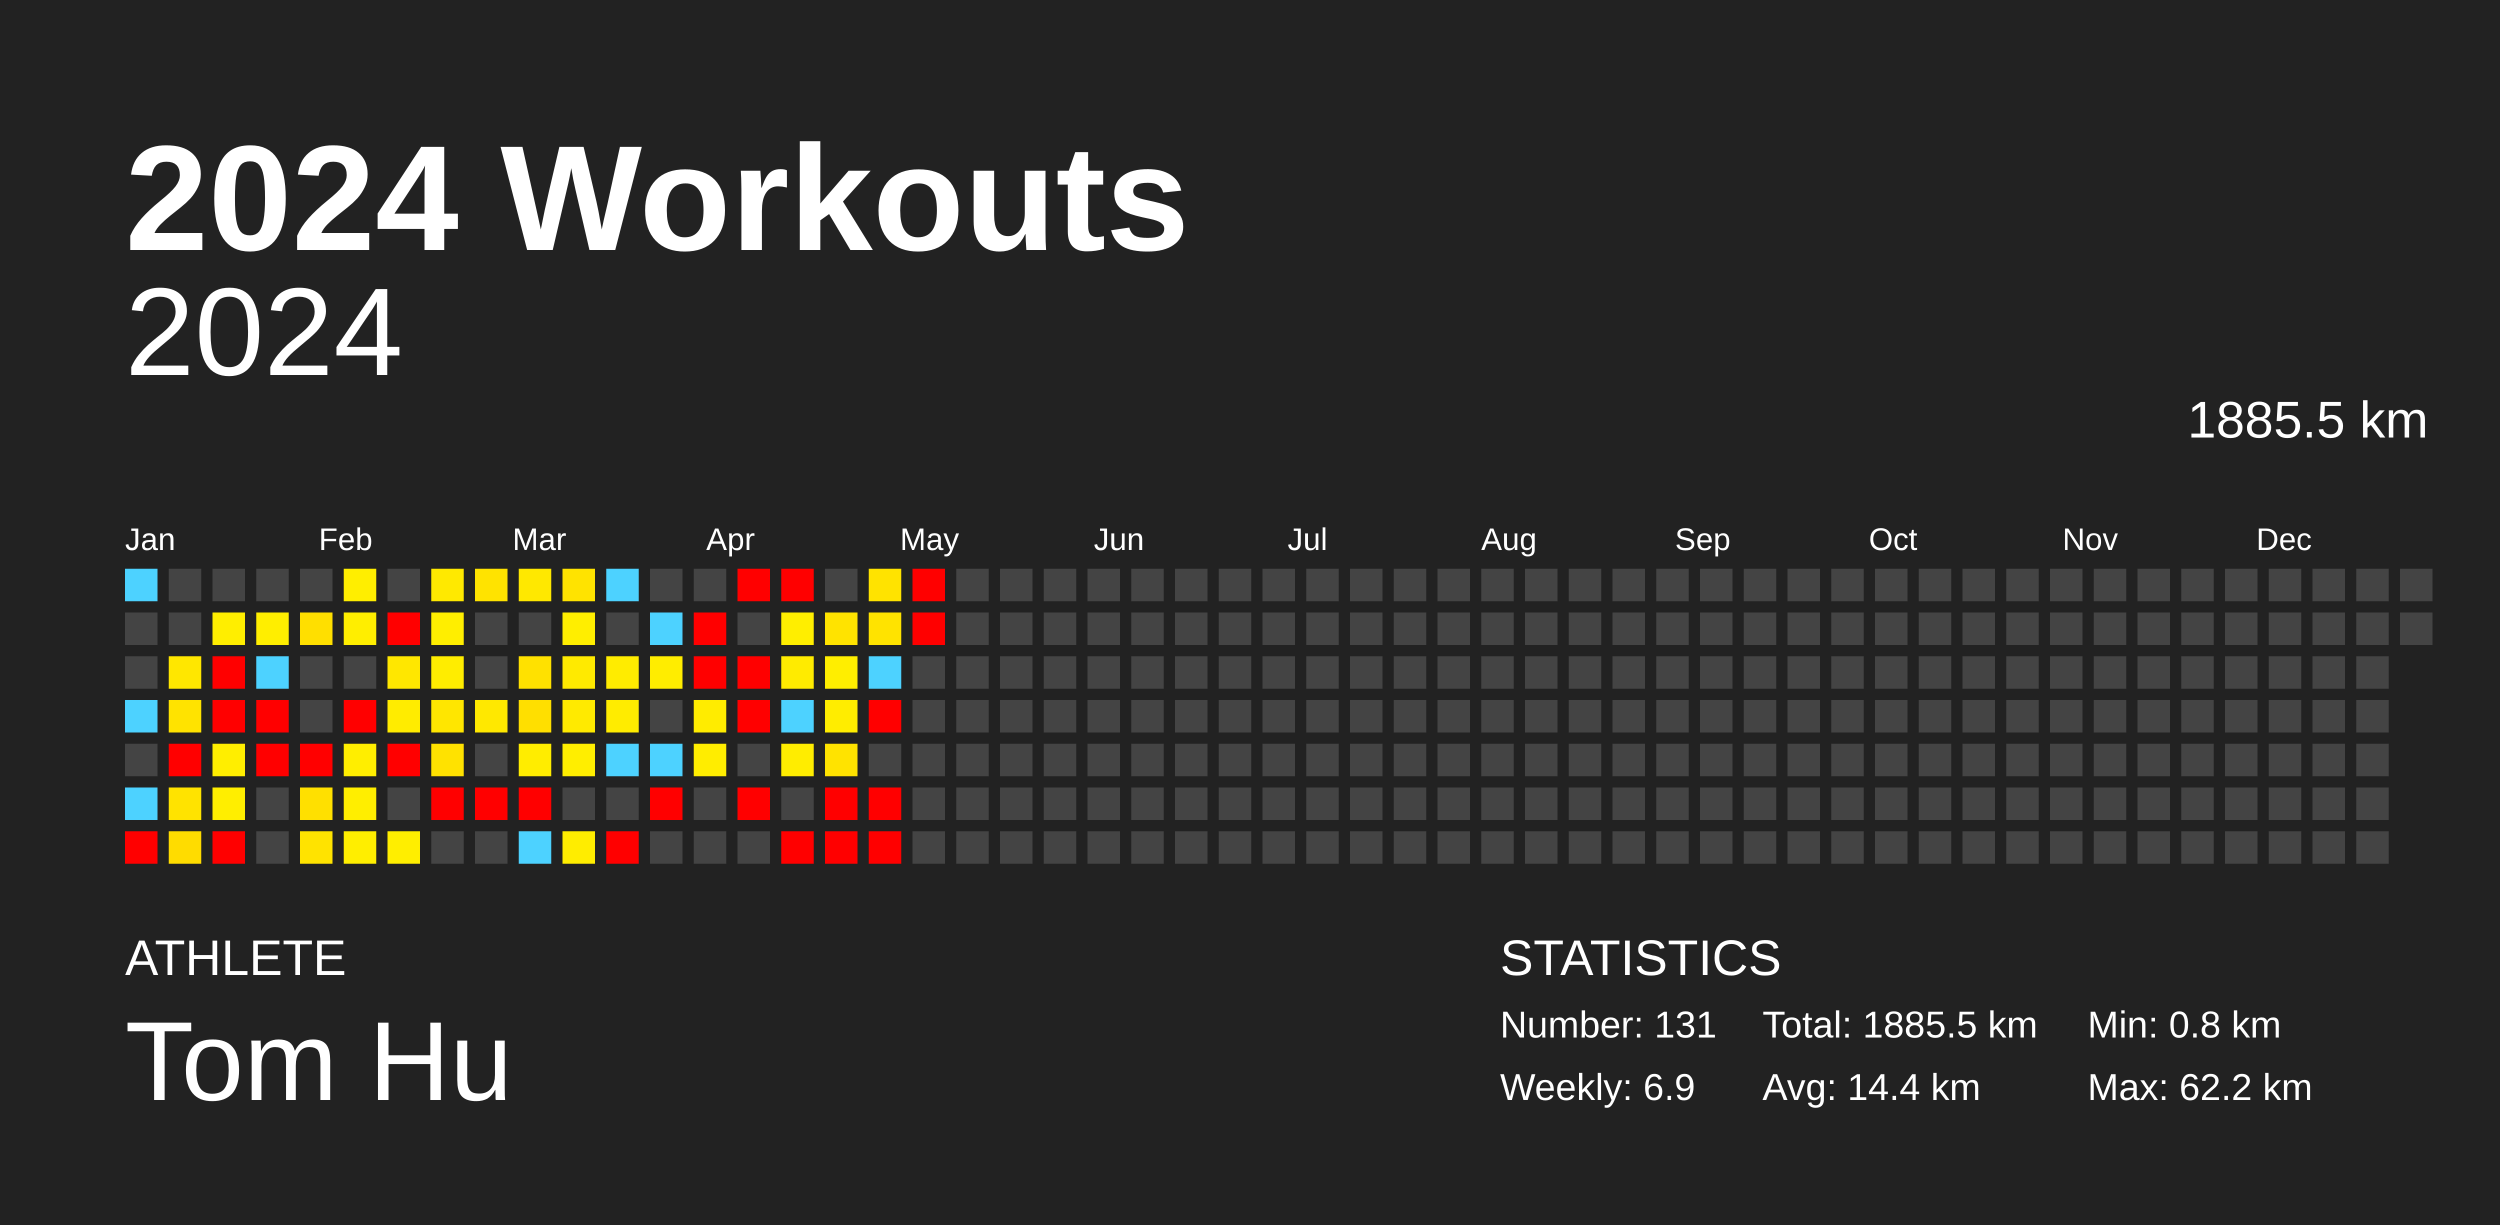
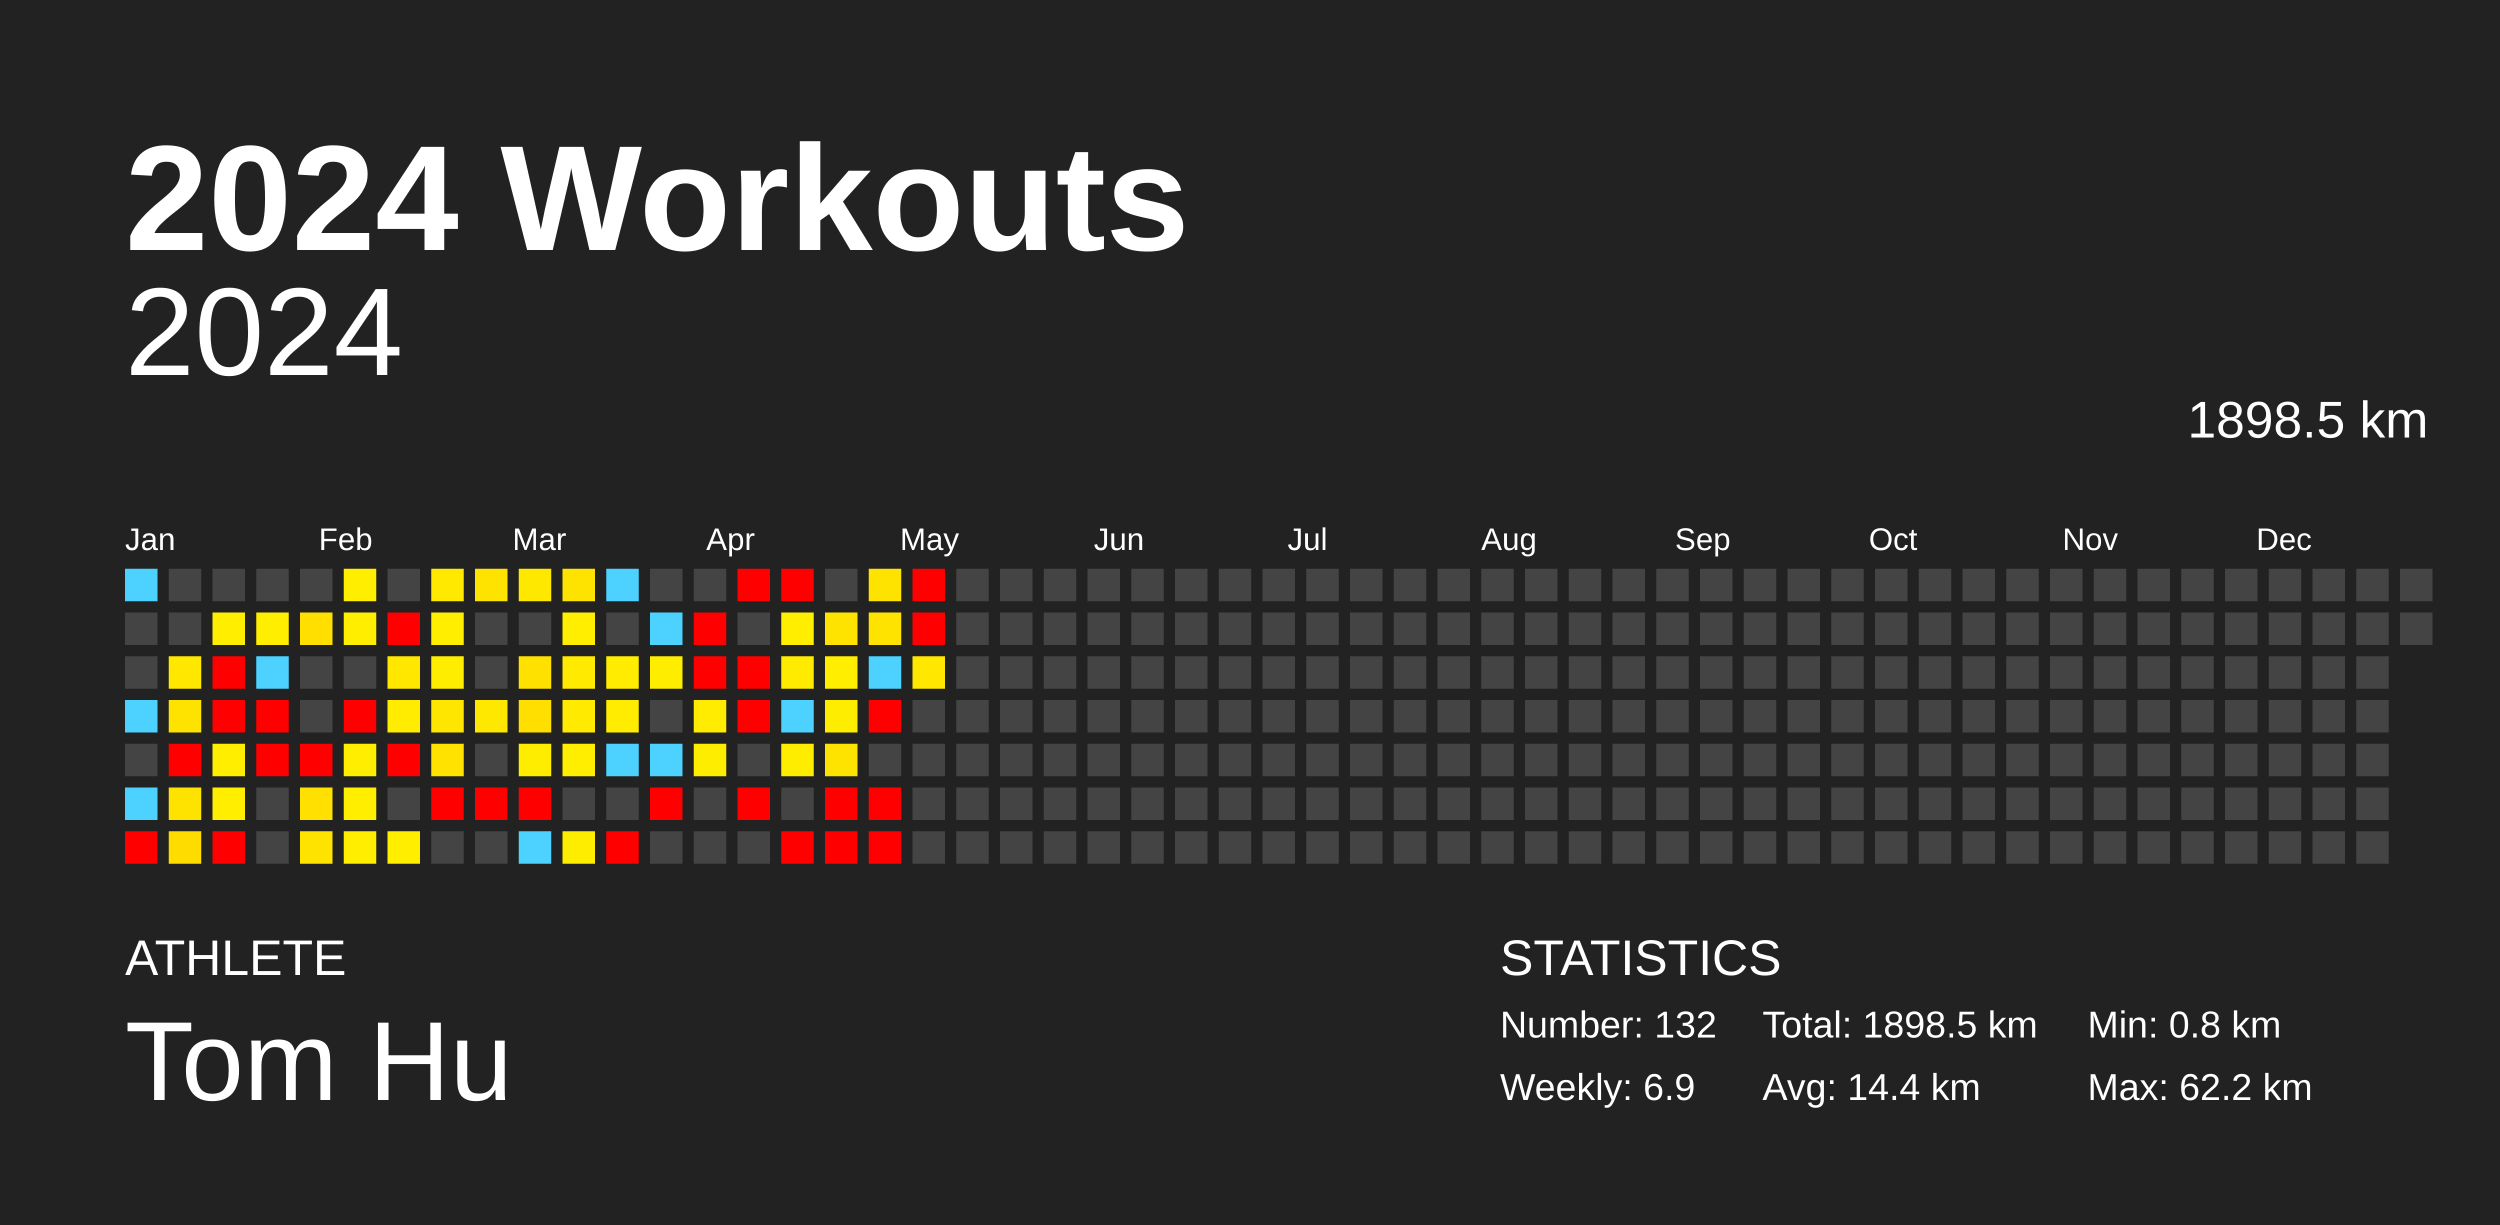
<svg xmlns="http://www.w3.org/2000/svg" baseProfile="full" height="98mm" version="1.1" viewBox="0,0,200,98" width="200mm">
  <defs />
  <rect fill="#222222" height="98" width="200" x="0" y="0" />
  <text fill="#FFFFFF" style="font-size:12px; font-family:Arial; font-weight:bold;" x="10" y="20">2024 Workouts</text>
  <text fill="#FFFFFF" style="font-size:4px; font-family:Arial" x="10" y="78">ATHLETE</text>
  <text fill="#FFFFFF" style="font-size:9px; font-family:Arial" x="10" y="88">Tom Hu</text>
  <text fill="#FFFFFF" style="font-size:4px; font-family:Arial" x="120" y="78">STATISTICS</text>
-   <text fill="#FFFFFF" style="font-size:3px; font-family:Arial" x="120" y="83">Number: 131</text>
+   <text fill="#FFFFFF" style="font-size:3px; font-family:Arial" x="120" y="83">Number: 132</text>
  <text fill="#FFFFFF" style="font-size:3px; font-family:Arial" x="120" y="88">Weekly: 6.9</text>
-   <text fill="#FFFFFF" style="font-size:3px; font-family:Arial" x="141" y="83">Total: 1885.5 km</text>
+   <text fill="#FFFFFF" style="font-size:3px; font-family:Arial" x="141" y="83">Total: 1898.5 km</text>
  <text fill="#FFFFFF" style="font-size:3px; font-family:Arial" x="141" y="88">Avg: 14.4 km</text>
  <text fill="#FFFFFF" style="font-size:3px; font-family:Arial" x="167" y="83">Min: 0.8 km</text>
  <text fill="#FFFFFF" style="font-size:3px; font-family:Arial" x="167" y="88">Max: 62.2 km</text>
  <text alignment-baseline="hanging" fill="#FFFFFF" style="font-size:10.0px; font-family:Arial;" x="10" y="30">2024</text>
-   <text alignment-baseline="hanging" fill="#FFFFFF" style="font-size:4.125px; font-family:Arial;" x="175" y="35">1885.5 km</text>
+   <text alignment-baseline="hanging" fill="#FFFFFF" style="font-size:4.125px; font-family:Arial;" x="175" y="35">1898.5 km</text>
  <text fill="#FFFFFF" style="font-size:2.5px; font-family:Arial" x="10.0" y="44">Jan</text>
  <text fill="#FFFFFF" style="font-size:2.5px; font-family:Arial" x="25.5" y="44">Feb</text>
  <text fill="#FFFFFF" style="font-size:2.5px; font-family:Arial" x="41.0" y="44">Mar</text>
  <text fill="#FFFFFF" style="font-size:2.5px; font-family:Arial" x="56.5" y="44">Apr</text>
  <text fill="#FFFFFF" style="font-size:2.5px; font-family:Arial" x="72.0" y="44">May</text>
  <text fill="#FFFFFF" style="font-size:2.5px; font-family:Arial" x="87.5" y="44">Jun</text>
  <text fill="#FFFFFF" style="font-size:2.5px; font-family:Arial" x="103.0" y="44">Jul</text>
  <text fill="#FFFFFF" style="font-size:2.5px; font-family:Arial" x="118.5" y="44">Aug</text>
  <text fill="#FFFFFF" style="font-size:2.5px; font-family:Arial" x="134.0" y="44">Sep</text>
  <text fill="#FFFFFF" style="font-size:2.5px; font-family:Arial" x="149.5" y="44">Oct</text>
  <text fill="#FFFFFF" style="font-size:2.5px; font-family:Arial" x="165.0" y="44">Nov</text>
  <text fill="#FFFFFF" style="font-size:2.5px; font-family:Arial" x="180.5" y="44">Dec</text>
  <rect fill="#4dd2ff" height="2.6" width="2.6" x="10.0" y="45.5" />
  <rect fill="#444444" height="2.6" width="2.6" x="10.0" y="49.0" />
  <rect fill="#444444" height="2.6" width="2.6" x="10.0" y="52.5" />
  <rect fill="#4dd2ff" height="2.6" width="2.6" x="10.0" y="56.0" />
  <rect fill="#444444" height="2.6" width="2.6" x="10.0" y="59.5" />
  <rect fill="#4dd2ff" height="2.6" width="2.6" x="10.0" y="63.0" />
  <rect fill="red" height="2.6" width="2.6" x="10.0" y="66.5" />
  <rect fill="#444444" height="2.6" width="2.6" x="13.5" y="45.5" />
  <rect fill="#444444" height="2.6" width="2.6" x="13.5" y="49.0" />
  <rect fill="#ffe700" height="2.6" width="2.6" x="13.5" y="52.5" />
  <rect fill="#ffe300" height="2.6" width="2.6" x="13.5" y="56.0" />
  <rect fill="red" height="2.6" width="2.6" x="13.5" y="59.5" />
  <rect fill="#ffe300" height="2.6" width="2.6" x="13.5" y="63.0" />
  <rect fill="#ffdc00" height="2.6" width="2.6" x="13.5" y="66.5" />
  <rect fill="#444444" height="2.6" width="2.6" x="17.0" y="45.5" />
  <rect fill="#ffee00" height="2.6" width="2.6" x="17.0" y="49.0" />
  <rect fill="red" height="2.6" width="2.6" x="17.0" y="52.5" />
  <rect fill="red" height="2.6" width="2.6" x="17.0" y="56.0" />
  <rect fill="#ffee00" height="2.6" width="2.6" x="17.0" y="59.5" />
  <rect fill="#ffee00" height="2.6" width="2.6" x="17.0" y="63.0" />
  <rect fill="red" height="2.6" width="2.6" x="17.0" y="66.5" />
  <rect fill="#444444" height="2.6" width="2.6" x="20.5" y="45.5" />
  <rect fill="#ffee00" height="2.6" width="2.6" x="20.5" y="49.0" />
  <rect fill="#4dd2ff" height="2.6" width="2.6" x="20.5" y="52.5" />
  <rect fill="red" height="2.6" width="2.6" x="20.5" y="56.0" />
  <rect fill="red" height="2.6" width="2.6" x="20.5" y="59.5" />
  <rect fill="#444444" height="2.6" width="2.6" x="20.5" y="63.0" />
  <rect fill="#444444" height="2.6" width="2.6" x="20.5" y="66.5" />
  <rect fill="#444444" height="2.6" width="2.6" x="24.0" y="45.5" />
  <rect fill="#ffdf00" height="2.6" width="2.6" x="24.0" y="49.0" />
  <rect fill="#444444" height="2.6" width="2.6" x="24.0" y="52.5" />
  <rect fill="#444444" height="2.6" width="2.6" x="24.0" y="56.0" />
  <rect fill="red" height="2.6" width="2.6" x="24.0" y="59.5" />
  <rect fill="#ffe000" height="2.6" width="2.6" x="24.0" y="63.0" />
  <rect fill="#ffe300" height="2.6" width="2.6" x="24.0" y="66.5" />
  <rect fill="#ffee00" height="2.6" width="2.6" x="27.5" y="45.5" />
  <rect fill="#ffee00" height="2.6" width="2.6" x="27.5" y="49.0" />
  <rect fill="#444444" height="2.6" width="2.6" x="27.5" y="52.5" />
  <rect fill="red" height="2.6" width="2.6" x="27.5" y="56.0" />
  <rect fill="#ffee00" height="2.6" width="2.6" x="27.5" y="59.5" />
  <rect fill="#ffee00" height="2.6" width="2.6" x="27.5" y="63.0" />
  <rect fill="#ffee00" height="2.6" width="2.6" x="27.5" y="66.5" />
  <rect fill="#444444" height="2.6" width="2.6" x="31.0" y="45.5" />
  <rect fill="red" height="2.6" width="2.6" x="31.0" y="49.0" />
  <rect fill="#ffe700" height="2.6" width="2.6" x="31.0" y="52.5" />
  <rect fill="#ffec00" height="2.6" width="2.6" x="31.0" y="56.0" />
  <rect fill="red" height="2.6" width="2.6" x="31.0" y="59.5" />
  <rect fill="#444444" height="2.6" width="2.6" x="31.0" y="63.0" />
  <rect fill="#ffee00" height="2.6" width="2.6" x="31.0" y="66.5" />
  <rect fill="#ffe900" height="2.6" width="2.6" x="34.5" y="45.5" />
  <rect fill="#ffee00" height="2.6" width="2.6" x="34.5" y="49.0" />
  <rect fill="#ffed00" height="2.6" width="2.6" x="34.5" y="52.5" />
  <rect fill="#ffe600" height="2.6" width="2.6" x="34.5" y="56.0" />
  <rect fill="#ffe200" height="2.6" width="2.6" x="34.5" y="59.5" />
  <rect fill="red" height="2.6" width="2.6" x="34.5" y="63.0" />
  <rect fill="#444444" height="2.6" width="2.6" x="34.5" y="66.5" />
  <rect fill="#ffe300" height="2.6" width="2.6" x="38.0" y="45.5" />
  <rect fill="#444444" height="2.6" width="2.6" x="38.0" y="49.0" />
  <rect fill="#444444" height="2.6" width="2.6" x="38.0" y="52.5" />
  <rect fill="#ffe800" height="2.6" width="2.6" x="38.0" y="56.0" />
  <rect fill="#444444" height="2.6" width="2.6" x="38.0" y="59.5" />
  <rect fill="red" height="2.6" width="2.6" x="38.0" y="63.0" />
  <rect fill="#444444" height="2.6" width="2.6" x="38.0" y="66.5" />
  <rect fill="#ffe800" height="2.6" width="2.6" x="41.5" y="45.5" />
  <rect fill="#444444" height="2.6" width="2.6" x="41.5" y="49.0" />
  <rect fill="#ffe100" height="2.6" width="2.6" x="41.5" y="52.5" />
  <rect fill="#ffdf00" height="2.6" width="2.6" x="41.5" y="56.0" />
  <rect fill="#ffed00" height="2.6" width="2.6" x="41.5" y="59.5" />
  <rect fill="red" height="2.6" width="2.6" x="41.5" y="63.0" />
  <rect fill="#4dd2ff" height="2.6" width="2.6" x="41.5" y="66.5" />
  <rect fill="#ffe300" height="2.6" width="2.6" x="45.0" y="45.5" />
  <rect fill="#ffee00" height="2.6" width="2.6" x="45.0" y="49.0" />
  <rect fill="#ffea00" height="2.6" width="2.6" x="45.0" y="52.5" />
  <rect fill="#ffea00" height="2.6" width="2.6" x="45.0" y="56.0" />
  <rect fill="#ffee00" height="2.6" width="2.6" x="45.0" y="59.5" />
  <rect fill="#444444" height="2.6" width="2.6" x="45.0" y="63.0" />
  <rect fill="#ffed00" height="2.6" width="2.6" x="45.0" y="66.5" />
  <rect fill="#4dd2ff" height="2.6" width="2.6" x="48.5" y="45.5" />
  <rect fill="#444444" height="2.6" width="2.6" x="48.5" y="49.0" />
  <rect fill="#ffec00" height="2.6" width="2.6" x="48.5" y="52.5" />
  <rect fill="#ffec00" height="2.6" width="2.6" x="48.5" y="56.0" />
  <rect fill="#4dd2ff" height="2.6" width="2.6" x="48.5" y="59.5" />
  <rect fill="#444444" height="2.6" width="2.6" x="48.5" y="63.0" />
  <rect fill="red" height="2.6" width="2.6" x="48.5" y="66.5" />
  <rect fill="#444444" height="2.6" width="2.6" x="52.0" y="45.5" />
  <rect fill="#4dd2ff" height="2.6" width="2.6" x="52.0" y="49.0" />
  <rect fill="#ffed00" height="2.6" width="2.6" x="52.0" y="52.5" />
  <rect fill="#444444" height="2.6" width="2.6" x="52.0" y="56.0" />
  <rect fill="#4dd2ff" height="2.6" width="2.6" x="52.0" y="59.5" />
  <rect fill="red" height="2.6" width="2.6" x="52.0" y="63.0" />
  <rect fill="#444444" height="2.6" width="2.6" x="52.0" y="66.5" />
  <rect fill="#444444" height="2.6" width="2.6" x="55.5" y="45.5" />
  <rect fill="red" height="2.6" width="2.6" x="55.5" y="49.0" />
  <rect fill="red" height="2.6" width="2.6" x="55.5" y="52.5" />
  <rect fill="#ffec00" height="2.6" width="2.6" x="55.5" y="56.0" />
  <rect fill="#ffed00" height="2.6" width="2.6" x="55.5" y="59.5" />
  <rect fill="#444444" height="2.6" width="2.6" x="55.5" y="63.0" />
  <rect fill="#444444" height="2.6" width="2.6" x="55.5" y="66.5" />
  <rect fill="red" height="2.6" width="2.6" x="59.0" y="45.5" />
  <rect fill="#444444" height="2.6" width="2.6" x="59.0" y="49.0" />
  <rect fill="red" height="2.6" width="2.6" x="59.0" y="52.5" />
  <rect fill="red" height="2.6" width="2.6" x="59.0" y="56.0" />
  <rect fill="#444444" height="2.6" width="2.6" x="59.0" y="59.5" />
  <rect fill="red" height="2.6" width="2.6" x="59.0" y="63.0" />
  <rect fill="#444444" height="2.6" width="2.6" x="59.0" y="66.5" />
  <rect fill="red" height="2.6" width="2.6" x="62.5" y="45.5" />
  <rect fill="#ffee00" height="2.6" width="2.6" x="62.5" y="49.0" />
  <rect fill="#ffeb00" height="2.6" width="2.6" x="62.5" y="52.5" />
  <rect fill="#4dd2ff" height="2.6" width="2.6" x="62.5" y="56.0" />
  <rect fill="#ffed00" height="2.6" width="2.6" x="62.5" y="59.5" />
  <rect fill="#444444" height="2.6" width="2.6" x="62.5" y="63.0" />
  <rect fill="red" height="2.6" width="2.6" x="62.5" y="66.5" />
  <rect fill="#444444" height="2.6" width="2.6" x="66.0" y="45.5" />
  <rect fill="#ffe300" height="2.6" width="2.6" x="66.0" y="49.0" />
  <rect fill="#ffee00" height="2.6" width="2.6" x="66.0" y="52.5" />
  <rect fill="#ffed00" height="2.6" width="2.6" x="66.0" y="56.0" />
  <rect fill="#ffe300" height="2.6" width="2.6" x="66.0" y="59.5" />
  <rect fill="red" height="2.6" width="2.6" x="66.0" y="63.0" />
  <rect fill="red" height="2.6" width="2.6" x="66.0" y="66.5" />
  <rect fill="#ffe300" height="2.6" width="2.6" x="69.5" y="45.5" />
  <rect fill="#ffe300" height="2.6" width="2.6" x="69.5" y="49.0" />
  <rect fill="#4dd2ff" height="2.6" width="2.6" x="69.5" y="52.5" />
  <rect fill="red" height="2.6" width="2.6" x="69.5" y="56.0" />
  <rect fill="#444444" height="2.6" width="2.6" x="69.5" y="59.5" />
  <rect fill="red" height="2.6" width="2.6" x="69.5" y="63.0" />
  <rect fill="red" height="2.6" width="2.6" x="69.5" y="66.5" />
  <rect fill="red" height="2.6" width="2.6" x="73.0" y="45.5" />
  <rect fill="red" height="2.6" width="2.6" x="73.0" y="49.0" />
-   <rect fill="#444444" height="2.6" width="2.6" x="73.0" y="52.5" />
+   <rect fill="#ffe700" height="2.6" width="2.6" x="73.0" y="52.5" />
  <rect fill="#444444" height="2.6" width="2.6" x="73.0" y="56.0" />
  <rect fill="#444444" height="2.6" width="2.6" x="73.0" y="59.5" />
  <rect fill="#444444" height="2.6" width="2.6" x="73.0" y="63.0" />
  <rect fill="#444444" height="2.6" width="2.6" x="73.0" y="66.5" />
  <rect fill="#444444" height="2.6" width="2.6" x="76.5" y="45.5" />
  <rect fill="#444444" height="2.6" width="2.6" x="76.5" y="49.0" />
  <rect fill="#444444" height="2.6" width="2.6" x="76.5" y="52.5" />
  <rect fill="#444444" height="2.6" width="2.6" x="76.5" y="56.0" />
  <rect fill="#444444" height="2.6" width="2.6" x="76.5" y="59.5" />
  <rect fill="#444444" height="2.6" width="2.6" x="76.5" y="63.0" />
  <rect fill="#444444" height="2.6" width="2.6" x="76.5" y="66.5" />
  <rect fill="#444444" height="2.6" width="2.6" x="80.0" y="45.5" />
  <rect fill="#444444" height="2.6" width="2.6" x="80.0" y="49.0" />
  <rect fill="#444444" height="2.6" width="2.6" x="80.0" y="52.5" />
  <rect fill="#444444" height="2.6" width="2.6" x="80.0" y="56.0" />
  <rect fill="#444444" height="2.6" width="2.6" x="80.0" y="59.5" />
  <rect fill="#444444" height="2.6" width="2.6" x="80.0" y="63.0" />
  <rect fill="#444444" height="2.6" width="2.6" x="80.0" y="66.5" />
  <rect fill="#444444" height="2.6" width="2.6" x="83.5" y="45.5" />
  <rect fill="#444444" height="2.6" width="2.6" x="83.5" y="49.0" />
  <rect fill="#444444" height="2.6" width="2.6" x="83.5" y="52.5" />
  <rect fill="#444444" height="2.6" width="2.6" x="83.5" y="56.0" />
  <rect fill="#444444" height="2.6" width="2.6" x="83.5" y="59.5" />
  <rect fill="#444444" height="2.6" width="2.6" x="83.5" y="63.0" />
  <rect fill="#444444" height="2.6" width="2.6" x="83.5" y="66.5" />
  <rect fill="#444444" height="2.6" width="2.6" x="87.0" y="45.5" />
  <rect fill="#444444" height="2.6" width="2.6" x="87.0" y="49.0" />
  <rect fill="#444444" height="2.6" width="2.6" x="87.0" y="52.5" />
  <rect fill="#444444" height="2.6" width="2.6" x="87.0" y="56.0" />
  <rect fill="#444444" height="2.6" width="2.6" x="87.0" y="59.5" />
  <rect fill="#444444" height="2.6" width="2.6" x="87.0" y="63.0" />
  <rect fill="#444444" height="2.6" width="2.6" x="87.0" y="66.5" />
  <rect fill="#444444" height="2.6" width="2.6" x="90.5" y="45.5" />
  <rect fill="#444444" height="2.6" width="2.6" x="90.5" y="49.0" />
  <rect fill="#444444" height="2.6" width="2.6" x="90.5" y="52.5" />
  <rect fill="#444444" height="2.6" width="2.6" x="90.5" y="56.0" />
  <rect fill="#444444" height="2.6" width="2.6" x="90.5" y="59.5" />
  <rect fill="#444444" height="2.6" width="2.6" x="90.5" y="63.0" />
  <rect fill="#444444" height="2.6" width="2.6" x="90.5" y="66.5" />
  <rect fill="#444444" height="2.6" width="2.6" x="94.0" y="45.5" />
  <rect fill="#444444" height="2.6" width="2.6" x="94.0" y="49.0" />
  <rect fill="#444444" height="2.6" width="2.6" x="94.0" y="52.5" />
  <rect fill="#444444" height="2.6" width="2.6" x="94.0" y="56.0" />
  <rect fill="#444444" height="2.6" width="2.6" x="94.0" y="59.5" />
  <rect fill="#444444" height="2.6" width="2.6" x="94.0" y="63.0" />
  <rect fill="#444444" height="2.6" width="2.6" x="94.0" y="66.5" />
  <rect fill="#444444" height="2.6" width="2.6" x="97.5" y="45.5" />
  <rect fill="#444444" height="2.6" width="2.6" x="97.5" y="49.0" />
  <rect fill="#444444" height="2.6" width="2.6" x="97.5" y="52.5" />
  <rect fill="#444444" height="2.6" width="2.6" x="97.5" y="56.0" />
  <rect fill="#444444" height="2.6" width="2.6" x="97.5" y="59.5" />
  <rect fill="#444444" height="2.6" width="2.6" x="97.5" y="63.0" />
  <rect fill="#444444" height="2.6" width="2.6" x="97.5" y="66.5" />
  <rect fill="#444444" height="2.6" width="2.6" x="101.0" y="45.5" />
  <rect fill="#444444" height="2.6" width="2.6" x="101.0" y="49.0" />
  <rect fill="#444444" height="2.6" width="2.6" x="101.0" y="52.5" />
  <rect fill="#444444" height="2.6" width="2.6" x="101.0" y="56.0" />
  <rect fill="#444444" height="2.6" width="2.6" x="101.0" y="59.5" />
  <rect fill="#444444" height="2.6" width="2.6" x="101.0" y="63.0" />
  <rect fill="#444444" height="2.6" width="2.6" x="101.0" y="66.5" />
  <rect fill="#444444" height="2.6" width="2.6" x="104.5" y="45.5" />
  <rect fill="#444444" height="2.6" width="2.6" x="104.5" y="49.0" />
  <rect fill="#444444" height="2.6" width="2.6" x="104.5" y="52.5" />
  <rect fill="#444444" height="2.6" width="2.6" x="104.5" y="56.0" />
  <rect fill="#444444" height="2.6" width="2.6" x="104.5" y="59.5" />
  <rect fill="#444444" height="2.6" width="2.6" x="104.5" y="63.0" />
  <rect fill="#444444" height="2.6" width="2.6" x="104.5" y="66.5" />
  <rect fill="#444444" height="2.6" width="2.6" x="108.0" y="45.5" />
  <rect fill="#444444" height="2.6" width="2.6" x="108.0" y="49.0" />
  <rect fill="#444444" height="2.6" width="2.6" x="108.0" y="52.5" />
  <rect fill="#444444" height="2.6" width="2.6" x="108.0" y="56.0" />
  <rect fill="#444444" height="2.6" width="2.6" x="108.0" y="59.5" />
  <rect fill="#444444" height="2.6" width="2.6" x="108.0" y="63.0" />
  <rect fill="#444444" height="2.6" width="2.6" x="108.0" y="66.5" />
  <rect fill="#444444" height="2.6" width="2.6" x="111.5" y="45.5" />
  <rect fill="#444444" height="2.6" width="2.6" x="111.5" y="49.0" />
  <rect fill="#444444" height="2.6" width="2.6" x="111.5" y="52.5" />
  <rect fill="#444444" height="2.6" width="2.6" x="111.5" y="56.0" />
  <rect fill="#444444" height="2.6" width="2.6" x="111.5" y="59.5" />
  <rect fill="#444444" height="2.6" width="2.6" x="111.5" y="63.0" />
  <rect fill="#444444" height="2.6" width="2.6" x="111.5" y="66.5" />
  <rect fill="#444444" height="2.6" width="2.6" x="115.0" y="45.5" />
  <rect fill="#444444" height="2.6" width="2.6" x="115.0" y="49.0" />
  <rect fill="#444444" height="2.6" width="2.6" x="115.0" y="52.5" />
  <rect fill="#444444" height="2.6" width="2.6" x="115.0" y="56.0" />
  <rect fill="#444444" height="2.6" width="2.6" x="115.0" y="59.5" />
  <rect fill="#444444" height="2.6" width="2.6" x="115.0" y="63.0" />
  <rect fill="#444444" height="2.6" width="2.6" x="115.0" y="66.5" />
  <rect fill="#444444" height="2.6" width="2.6" x="118.5" y="45.5" />
  <rect fill="#444444" height="2.6" width="2.6" x="118.5" y="49.0" />
  <rect fill="#444444" height="2.6" width="2.6" x="118.5" y="52.5" />
  <rect fill="#444444" height="2.6" width="2.6" x="118.5" y="56.0" />
  <rect fill="#444444" height="2.6" width="2.6" x="118.5" y="59.5" />
  <rect fill="#444444" height="2.6" width="2.6" x="118.5" y="63.0" />
  <rect fill="#444444" height="2.6" width="2.6" x="118.5" y="66.5" />
  <rect fill="#444444" height="2.6" width="2.6" x="122.0" y="45.5" />
  <rect fill="#444444" height="2.6" width="2.6" x="122.0" y="49.0" />
  <rect fill="#444444" height="2.6" width="2.6" x="122.0" y="52.5" />
  <rect fill="#444444" height="2.6" width="2.6" x="122.0" y="56.0" />
  <rect fill="#444444" height="2.6" width="2.6" x="122.0" y="59.5" />
  <rect fill="#444444" height="2.6" width="2.6" x="122.0" y="63.0" />
  <rect fill="#444444" height="2.6" width="2.6" x="122.0" y="66.5" />
  <rect fill="#444444" height="2.6" width="2.6" x="125.5" y="45.5" />
  <rect fill="#444444" height="2.6" width="2.6" x="125.5" y="49.0" />
  <rect fill="#444444" height="2.6" width="2.6" x="125.5" y="52.5" />
  <rect fill="#444444" height="2.6" width="2.6" x="125.5" y="56.0" />
  <rect fill="#444444" height="2.6" width="2.6" x="125.5" y="59.5" />
  <rect fill="#444444" height="2.6" width="2.6" x="125.5" y="63.0" />
  <rect fill="#444444" height="2.6" width="2.6" x="125.5" y="66.5" />
  <rect fill="#444444" height="2.6" width="2.6" x="129.0" y="45.5" />
  <rect fill="#444444" height="2.6" width="2.6" x="129.0" y="49.0" />
  <rect fill="#444444" height="2.6" width="2.6" x="129.0" y="52.5" />
  <rect fill="#444444" height="2.6" width="2.6" x="129.0" y="56.0" />
  <rect fill="#444444" height="2.6" width="2.6" x="129.0" y="59.5" />
  <rect fill="#444444" height="2.6" width="2.6" x="129.0" y="63.0" />
  <rect fill="#444444" height="2.6" width="2.6" x="129.0" y="66.5" />
  <rect fill="#444444" height="2.6" width="2.6" x="132.5" y="45.5" />
  <rect fill="#444444" height="2.6" width="2.6" x="132.5" y="49.0" />
  <rect fill="#444444" height="2.6" width="2.6" x="132.5" y="52.5" />
  <rect fill="#444444" height="2.6" width="2.6" x="132.5" y="56.0" />
  <rect fill="#444444" height="2.6" width="2.6" x="132.5" y="59.5" />
  <rect fill="#444444" height="2.6" width="2.6" x="132.5" y="63.0" />
  <rect fill="#444444" height="2.6" width="2.6" x="132.5" y="66.5" />
  <rect fill="#444444" height="2.6" width="2.6" x="136.0" y="45.5" />
  <rect fill="#444444" height="2.6" width="2.6" x="136.0" y="49.0" />
  <rect fill="#444444" height="2.6" width="2.6" x="136.0" y="52.5" />
  <rect fill="#444444" height="2.6" width="2.6" x="136.0" y="56.0" />
  <rect fill="#444444" height="2.6" width="2.6" x="136.0" y="59.5" />
  <rect fill="#444444" height="2.6" width="2.6" x="136.0" y="63.0" />
  <rect fill="#444444" height="2.6" width="2.6" x="136.0" y="66.5" />
  <rect fill="#444444" height="2.6" width="2.6" x="139.5" y="45.5" />
  <rect fill="#444444" height="2.6" width="2.6" x="139.5" y="49.0" />
  <rect fill="#444444" height="2.6" width="2.6" x="139.5" y="52.5" />
  <rect fill="#444444" height="2.6" width="2.6" x="139.5" y="56.0" />
  <rect fill="#444444" height="2.6" width="2.6" x="139.5" y="59.5" />
  <rect fill="#444444" height="2.6" width="2.6" x="139.5" y="63.0" />
  <rect fill="#444444" height="2.6" width="2.6" x="139.5" y="66.5" />
  <rect fill="#444444" height="2.6" width="2.6" x="143.0" y="45.5" />
  <rect fill="#444444" height="2.6" width="2.6" x="143.0" y="49.0" />
  <rect fill="#444444" height="2.6" width="2.6" x="143.0" y="52.5" />
  <rect fill="#444444" height="2.6" width="2.6" x="143.0" y="56.0" />
  <rect fill="#444444" height="2.6" width="2.6" x="143.0" y="59.5" />
  <rect fill="#444444" height="2.6" width="2.6" x="143.0" y="63.0" />
  <rect fill="#444444" height="2.6" width="2.6" x="143.0" y="66.5" />
  <rect fill="#444444" height="2.6" width="2.6" x="146.5" y="45.5" />
  <rect fill="#444444" height="2.6" width="2.6" x="146.5" y="49.0" />
  <rect fill="#444444" height="2.6" width="2.6" x="146.5" y="52.5" />
  <rect fill="#444444" height="2.6" width="2.6" x="146.5" y="56.0" />
  <rect fill="#444444" height="2.6" width="2.6" x="146.5" y="59.5" />
  <rect fill="#444444" height="2.6" width="2.6" x="146.5" y="63.0" />
  <rect fill="#444444" height="2.6" width="2.6" x="146.5" y="66.5" />
  <rect fill="#444444" height="2.6" width="2.6" x="150.0" y="45.5" />
  <rect fill="#444444" height="2.6" width="2.6" x="150.0" y="49.0" />
  <rect fill="#444444" height="2.6" width="2.6" x="150.0" y="52.5" />
  <rect fill="#444444" height="2.6" width="2.6" x="150.0" y="56.0" />
  <rect fill="#444444" height="2.6" width="2.6" x="150.0" y="59.5" />
  <rect fill="#444444" height="2.6" width="2.6" x="150.0" y="63.0" />
  <rect fill="#444444" height="2.6" width="2.6" x="150.0" y="66.5" />
  <rect fill="#444444" height="2.6" width="2.6" x="153.5" y="45.5" />
  <rect fill="#444444" height="2.6" width="2.6" x="153.5" y="49.0" />
  <rect fill="#444444" height="2.6" width="2.6" x="153.5" y="52.5" />
  <rect fill="#444444" height="2.6" width="2.6" x="153.5" y="56.0" />
  <rect fill="#444444" height="2.6" width="2.6" x="153.5" y="59.5" />
  <rect fill="#444444" height="2.6" width="2.6" x="153.5" y="63.0" />
  <rect fill="#444444" height="2.6" width="2.6" x="153.5" y="66.5" />
  <rect fill="#444444" height="2.6" width="2.6" x="157.0" y="45.5" />
  <rect fill="#444444" height="2.6" width="2.6" x="157.0" y="49.0" />
  <rect fill="#444444" height="2.6" width="2.6" x="157.0" y="52.5" />
  <rect fill="#444444" height="2.6" width="2.6" x="157.0" y="56.0" />
  <rect fill="#444444" height="2.6" width="2.6" x="157.0" y="59.5" />
  <rect fill="#444444" height="2.6" width="2.6" x="157.0" y="63.0" />
  <rect fill="#444444" height="2.6" width="2.6" x="157.0" y="66.5" />
  <rect fill="#444444" height="2.6" width="2.6" x="160.5" y="45.5" />
  <rect fill="#444444" height="2.6" width="2.6" x="160.5" y="49.0" />
  <rect fill="#444444" height="2.6" width="2.6" x="160.5" y="52.5" />
  <rect fill="#444444" height="2.6" width="2.6" x="160.5" y="56.0" />
  <rect fill="#444444" height="2.6" width="2.6" x="160.5" y="59.5" />
  <rect fill="#444444" height="2.6" width="2.6" x="160.5" y="63.0" />
  <rect fill="#444444" height="2.6" width="2.6" x="160.5" y="66.5" />
  <rect fill="#444444" height="2.6" width="2.6" x="164.0" y="45.5" />
  <rect fill="#444444" height="2.6" width="2.6" x="164.0" y="49.0" />
  <rect fill="#444444" height="2.6" width="2.6" x="164.0" y="52.5" />
  <rect fill="#444444" height="2.6" width="2.6" x="164.0" y="56.0" />
  <rect fill="#444444" height="2.6" width="2.6" x="164.0" y="59.5" />
  <rect fill="#444444" height="2.6" width="2.6" x="164.0" y="63.0" />
  <rect fill="#444444" height="2.6" width="2.6" x="164.0" y="66.5" />
  <rect fill="#444444" height="2.6" width="2.6" x="167.5" y="45.5" />
  <rect fill="#444444" height="2.6" width="2.6" x="167.5" y="49.0" />
  <rect fill="#444444" height="2.6" width="2.6" x="167.5" y="52.5" />
  <rect fill="#444444" height="2.6" width="2.6" x="167.5" y="56.0" />
  <rect fill="#444444" height="2.6" width="2.6" x="167.5" y="59.5" />
  <rect fill="#444444" height="2.6" width="2.6" x="167.5" y="63.0" />
  <rect fill="#444444" height="2.6" width="2.6" x="167.5" y="66.5" />
  <rect fill="#444444" height="2.6" width="2.6" x="171.0" y="45.5" />
  <rect fill="#444444" height="2.6" width="2.6" x="171.0" y="49.0" />
  <rect fill="#444444" height="2.6" width="2.6" x="171.0" y="52.5" />
  <rect fill="#444444" height="2.6" width="2.6" x="171.0" y="56.0" />
  <rect fill="#444444" height="2.6" width="2.6" x="171.0" y="59.5" />
  <rect fill="#444444" height="2.6" width="2.6" x="171.0" y="63.0" />
  <rect fill="#444444" height="2.6" width="2.6" x="171.0" y="66.5" />
  <rect fill="#444444" height="2.6" width="2.6" x="174.5" y="45.5" />
  <rect fill="#444444" height="2.6" width="2.6" x="174.5" y="49.0" />
  <rect fill="#444444" height="2.6" width="2.6" x="174.5" y="52.5" />
  <rect fill="#444444" height="2.6" width="2.6" x="174.5" y="56.0" />
  <rect fill="#444444" height="2.6" width="2.6" x="174.5" y="59.5" />
  <rect fill="#444444" height="2.6" width="2.6" x="174.5" y="63.0" />
  <rect fill="#444444" height="2.6" width="2.6" x="174.5" y="66.5" />
  <rect fill="#444444" height="2.6" width="2.6" x="178.0" y="45.5" />
  <rect fill="#444444" height="2.6" width="2.6" x="178.0" y="49.0" />
  <rect fill="#444444" height="2.6" width="2.6" x="178.0" y="52.5" />
  <rect fill="#444444" height="2.6" width="2.6" x="178.0" y="56.0" />
  <rect fill="#444444" height="2.6" width="2.6" x="178.0" y="59.5" />
  <rect fill="#444444" height="2.6" width="2.6" x="178.0" y="63.0" />
  <rect fill="#444444" height="2.6" width="2.6" x="178.0" y="66.5" />
  <rect fill="#444444" height="2.6" width="2.6" x="181.5" y="45.5" />
  <rect fill="#444444" height="2.6" width="2.6" x="181.5" y="49.0" />
  <rect fill="#444444" height="2.6" width="2.6" x="181.5" y="52.5" />
  <rect fill="#444444" height="2.6" width="2.6" x="181.5" y="56.0" />
  <rect fill="#444444" height="2.6" width="2.6" x="181.5" y="59.5" />
  <rect fill="#444444" height="2.6" width="2.6" x="181.5" y="63.0" />
  <rect fill="#444444" height="2.6" width="2.6" x="181.5" y="66.5" />
  <rect fill="#444444" height="2.6" width="2.6" x="185.0" y="45.5" />
  <rect fill="#444444" height="2.6" width="2.6" x="185.0" y="49.0" />
  <rect fill="#444444" height="2.6" width="2.6" x="185.0" y="52.5" />
  <rect fill="#444444" height="2.6" width="2.6" x="185.0" y="56.0" />
  <rect fill="#444444" height="2.6" width="2.6" x="185.0" y="59.5" />
  <rect fill="#444444" height="2.6" width="2.6" x="185.0" y="63.0" />
  <rect fill="#444444" height="2.6" width="2.6" x="185.0" y="66.5" />
  <rect fill="#444444" height="2.6" width="2.6" x="188.5" y="45.5" />
  <rect fill="#444444" height="2.6" width="2.6" x="188.5" y="49.0" />
  <rect fill="#444444" height="2.6" width="2.6" x="188.5" y="52.5" />
  <rect fill="#444444" height="2.6" width="2.6" x="188.5" y="56.0" />
  <rect fill="#444444" height="2.6" width="2.6" x="188.5" y="59.5" />
  <rect fill="#444444" height="2.6" width="2.6" x="188.5" y="63.0" />
  <rect fill="#444444" height="2.6" width="2.6" x="188.5" y="66.5" />
  <rect fill="#444444" height="2.6" width="2.6" x="192.0" y="45.5" />
  <rect fill="#444444" height="2.6" width="2.6" x="192.0" y="49.0" />
</svg>
